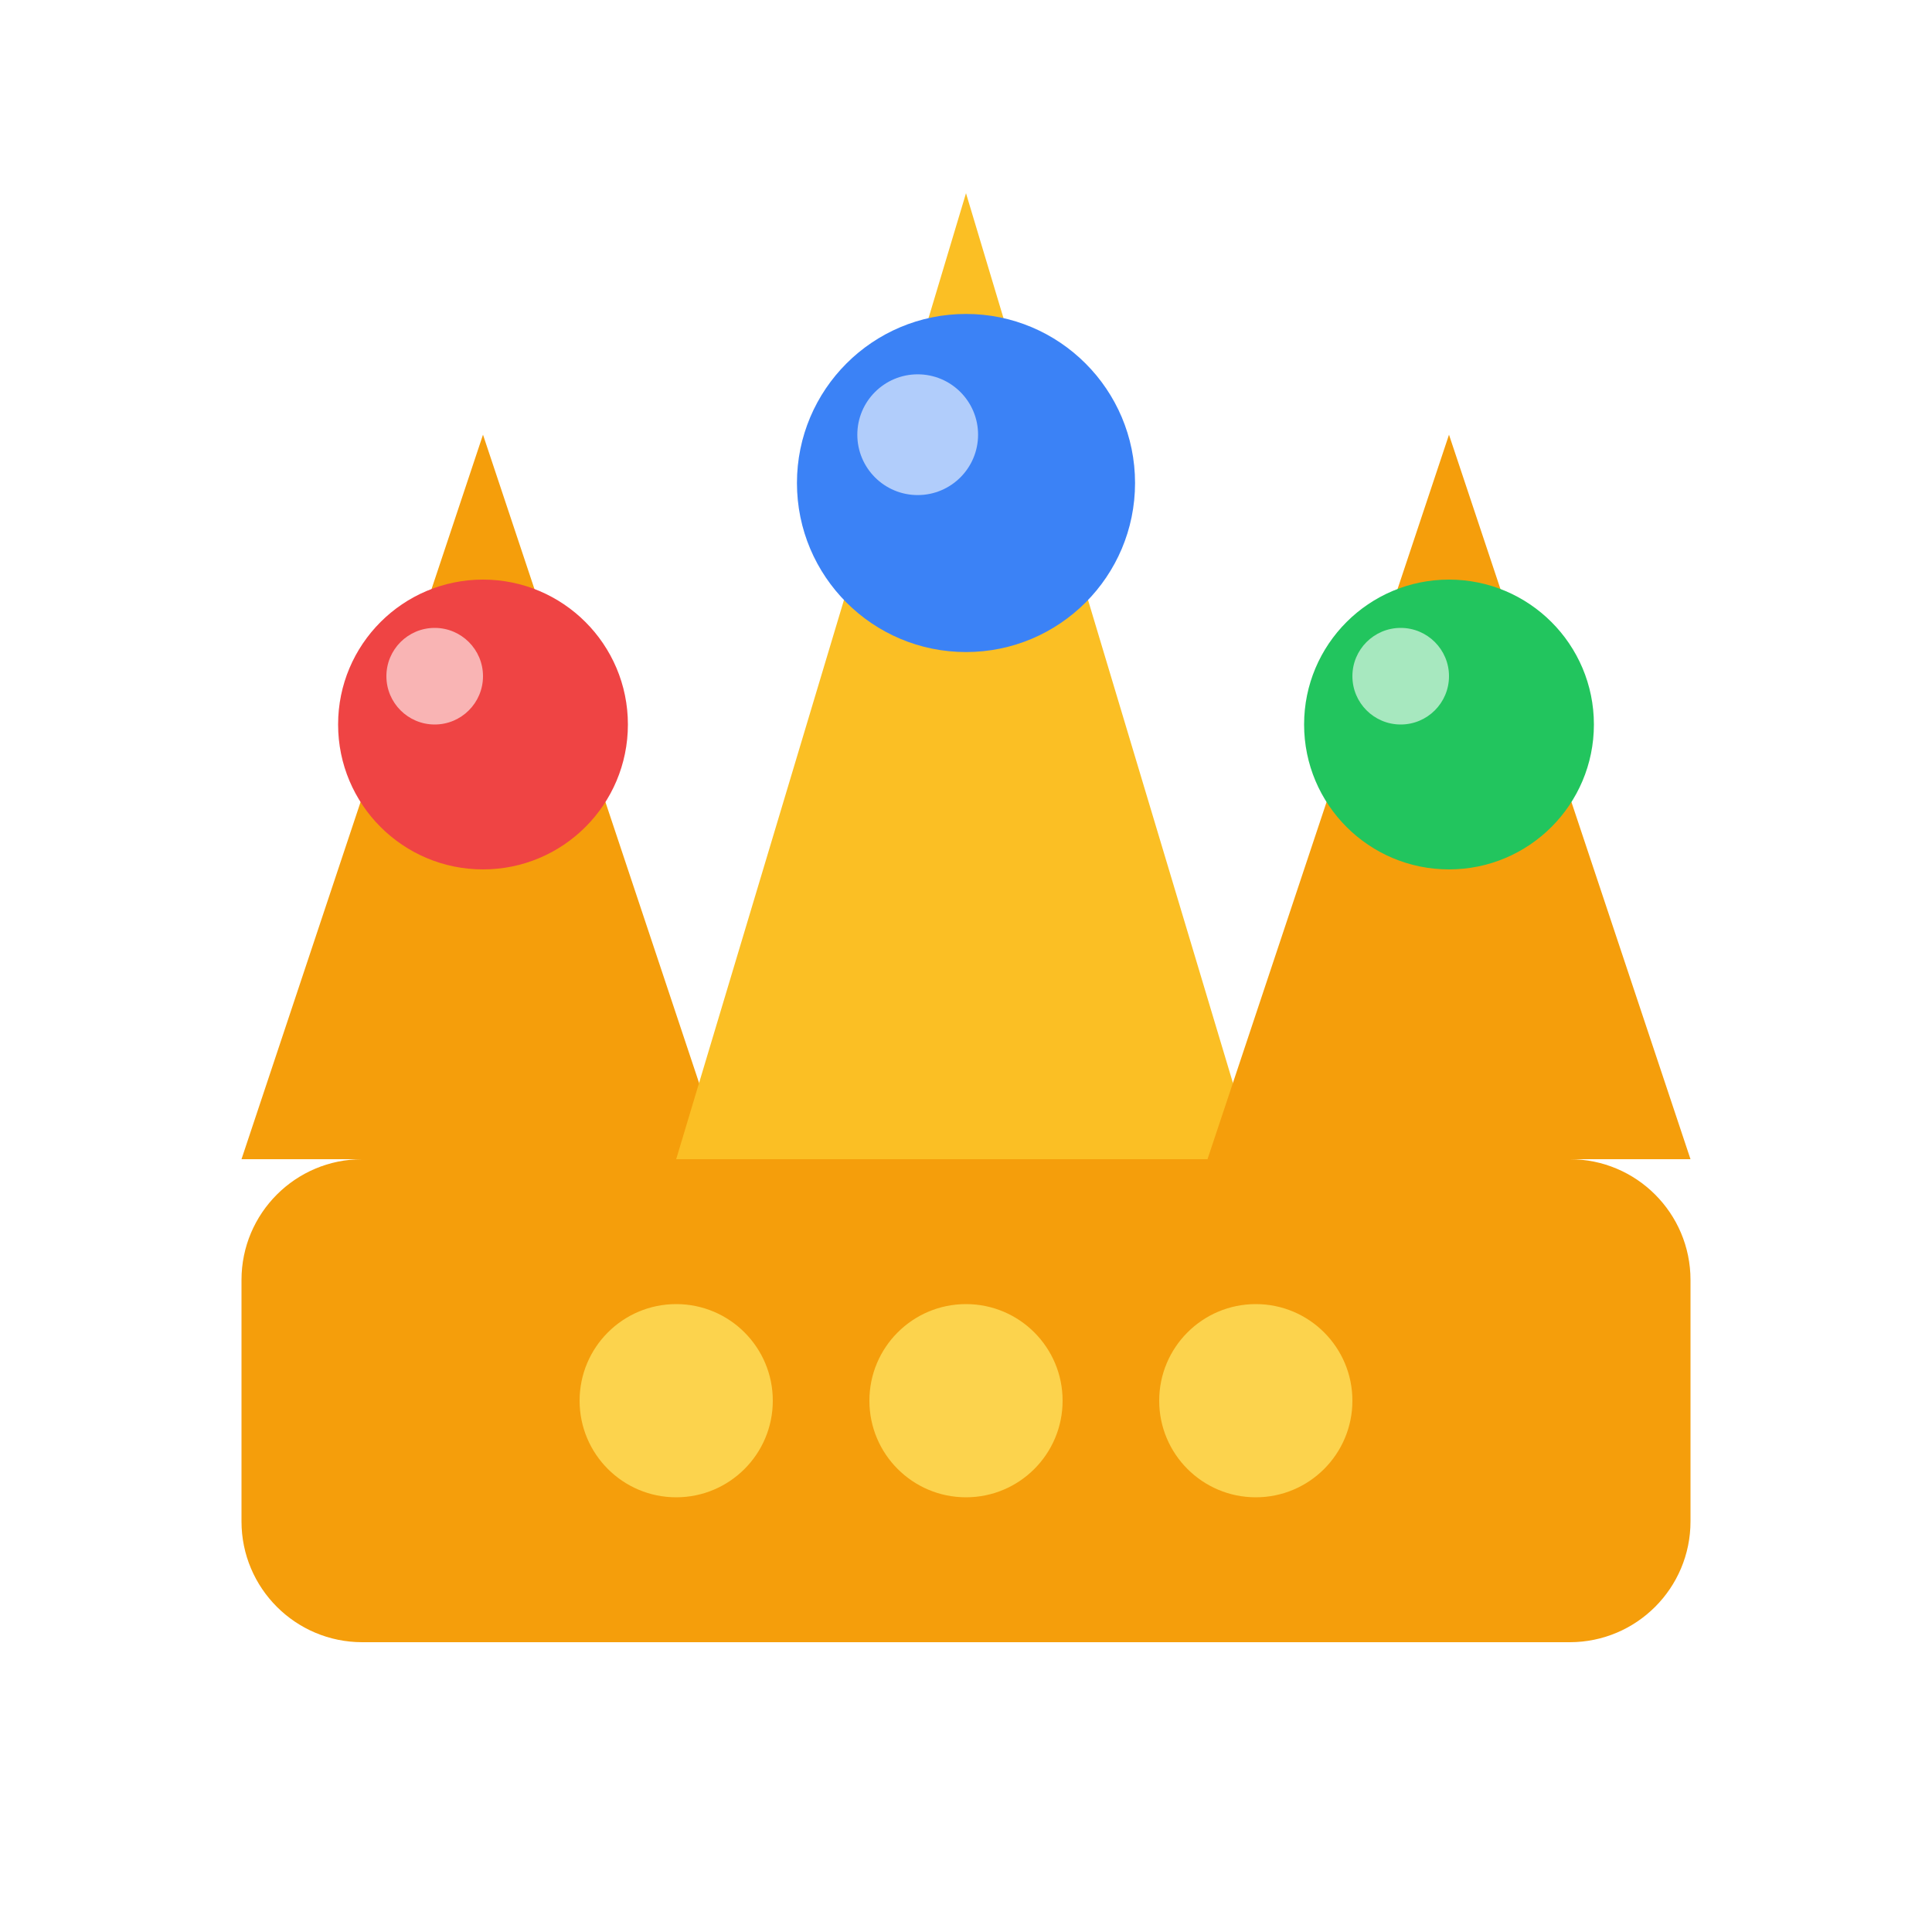
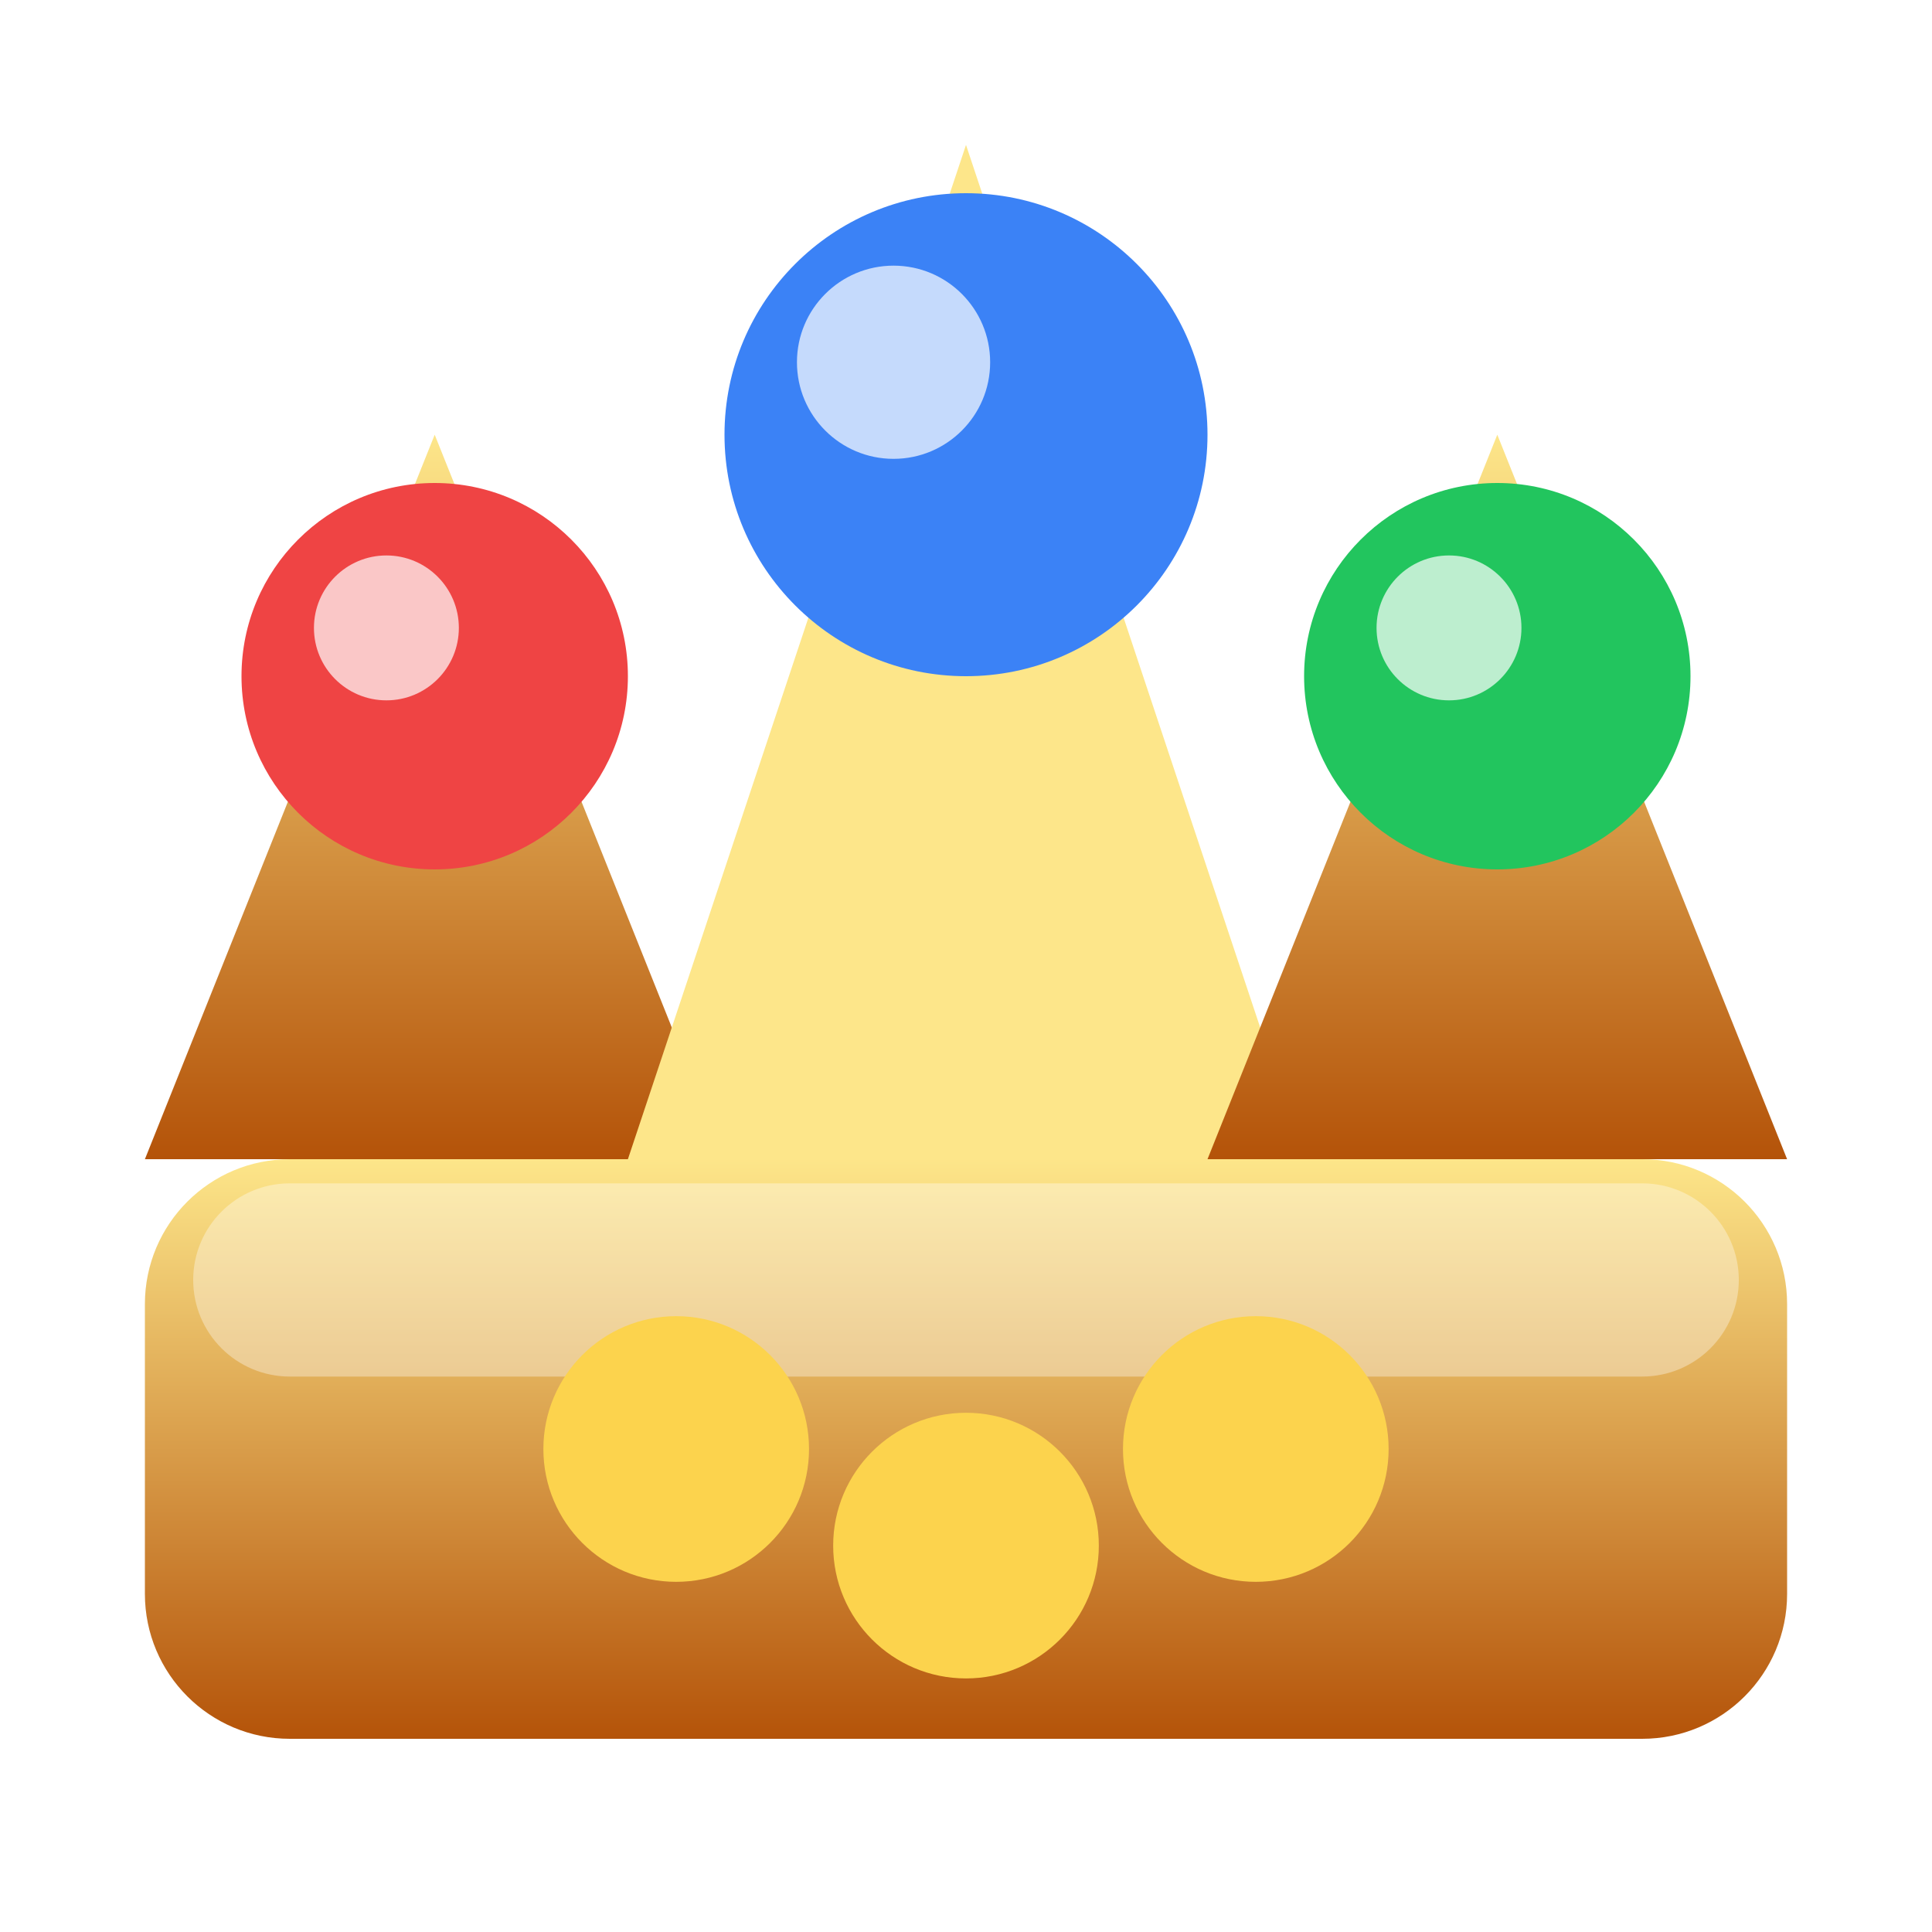
- <svg xmlns="http://www.w3.org/2000/svg" viewBox="0 0 80 80">
-   <rect x="10" y="48" width="60" height="20" rx="5" fill="#F59E0B" />
-   <polygon points="10,48 20,18 30,48" fill="#F59E0B" />
-   <polygon points="28,48 40,8  52,48" fill="#FBBF24" />
-   <polygon points="50,48 60,18 70,48" fill="#F59E0B" />
-   <circle cx="20" cy="30" r="6" fill="#EF4444" />
-   <circle cx="18" cy="28" r="2" fill="rgba(255,255,255,0.6)" />
-   <circle cx="40" cy="20" r="7" fill="#3B82F6" />
-   <circle cx="38" cy="18" r="2.5" fill="rgba(255,255,255,0.6)" />
-   <circle cx="60" cy="30" r="6" fill="#22C55E" />
-   <circle cx="58" cy="28" r="2" fill="rgba(255,255,255,0.6)" />
-   <circle cx="28" cy="58" r="4" fill="#FCD34D" />
-   <circle cx="40" cy="58" r="4" fill="#FCD34D" />
-   <circle cx="52" cy="58" r="4" fill="#FCD34D" />
+ <svg xmlns="http://www.w3.org/2000/svg" viewBox="0 0 80 80" width="80" height="80">
+   <defs>
+     <linearGradient id="g" x1="0" y1="0" x2="0" y2="1">
+       <stop offset="0%" stop-color="#FDE68A" />
+       <stop offset="100%" stop-color="#B45309" />
+     </linearGradient>
+   </defs>
+   <rect x="6" y="48" width="68" height="24" rx="6" fill="url(#g)" />
+   <rect x="8" y="49" width="64" height="8" rx="4" fill="rgba(255,255,255,0.35)" />
+   <polygon points="6,48 18,18 30,48" fill="url(#g)" />
+   <polygon points="26,48 40,6  54,48" fill="#FDE68A" />
+   <polygon points="50,48 62,18 74,48" fill="url(#g)" />
+   <circle cx="18" cy="28" r="8" fill="#EF4444" />
+   <circle cx="16" cy="26" r="3" fill="rgba(255,255,255,0.7)" />
+   <circle cx="40" cy="18" r="10" fill="#3B82F6" />
+   <circle cx="37" cy="15" r="4" fill="rgba(255,255,255,0.7)" />
+   <circle cx="62" cy="28" r="8" fill="#22C55E" />
+   <circle cx="60" cy="26" r="3" fill="rgba(255,255,255,0.7)" />
+   <circle cx="28" cy="60" r="5.5" fill="#FCD34D" />
+   <circle cx="40" cy="64" r="5.5" fill="#FCD34D" />
+   <circle cx="52" cy="60" r="5.5" fill="#FCD34D" />
</svg>
